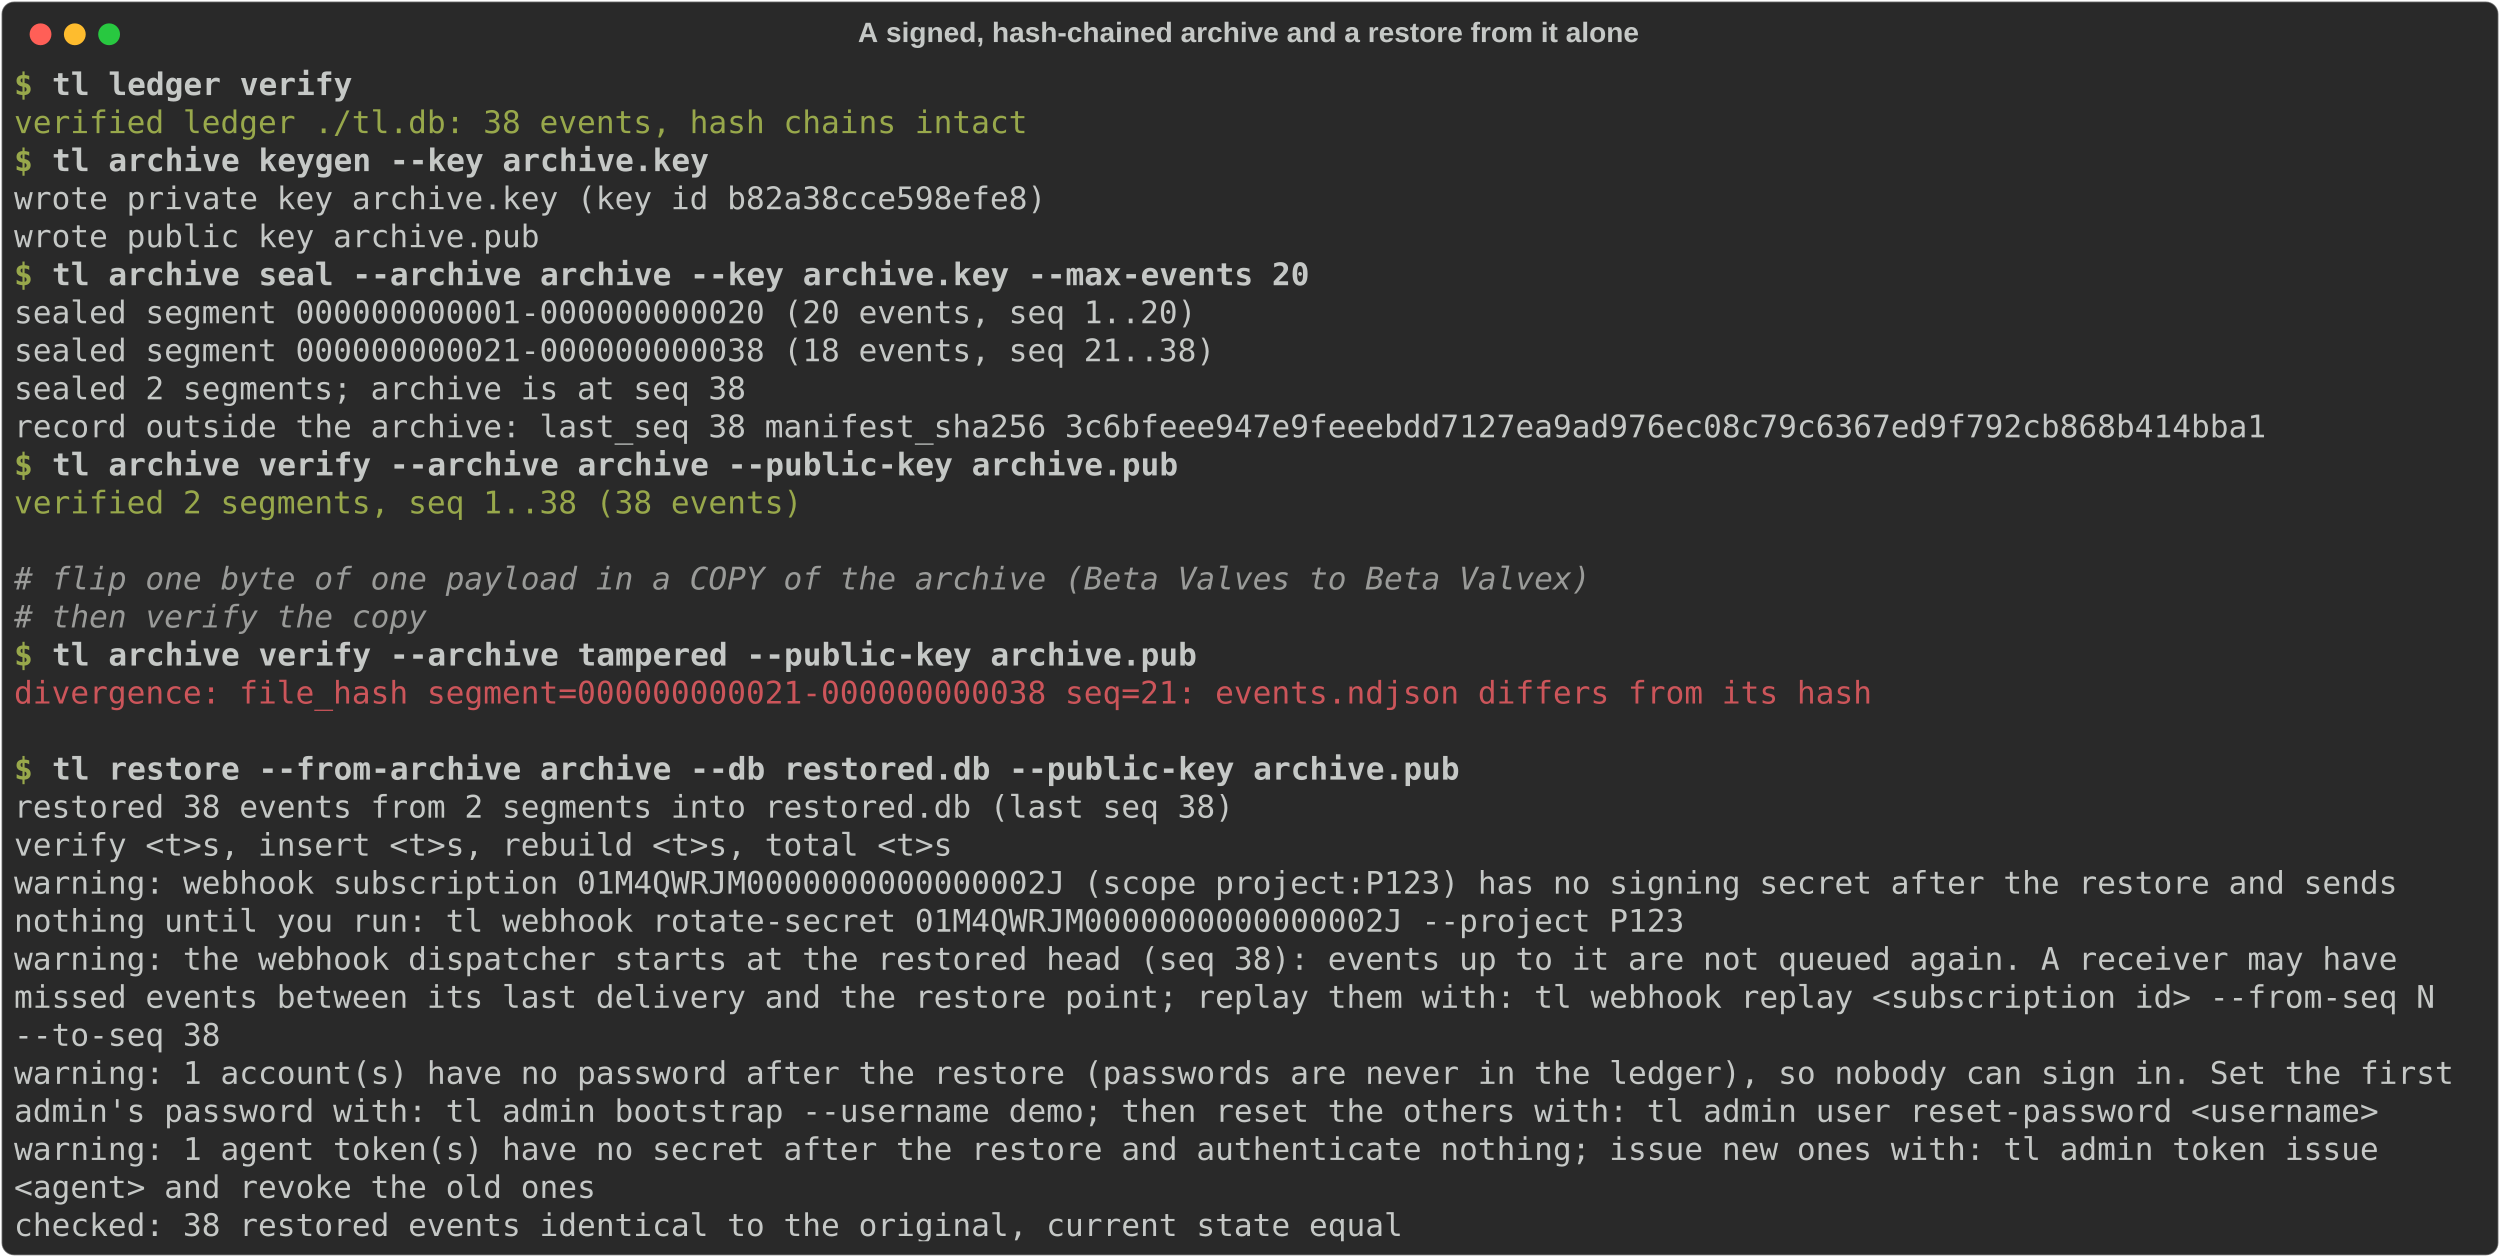
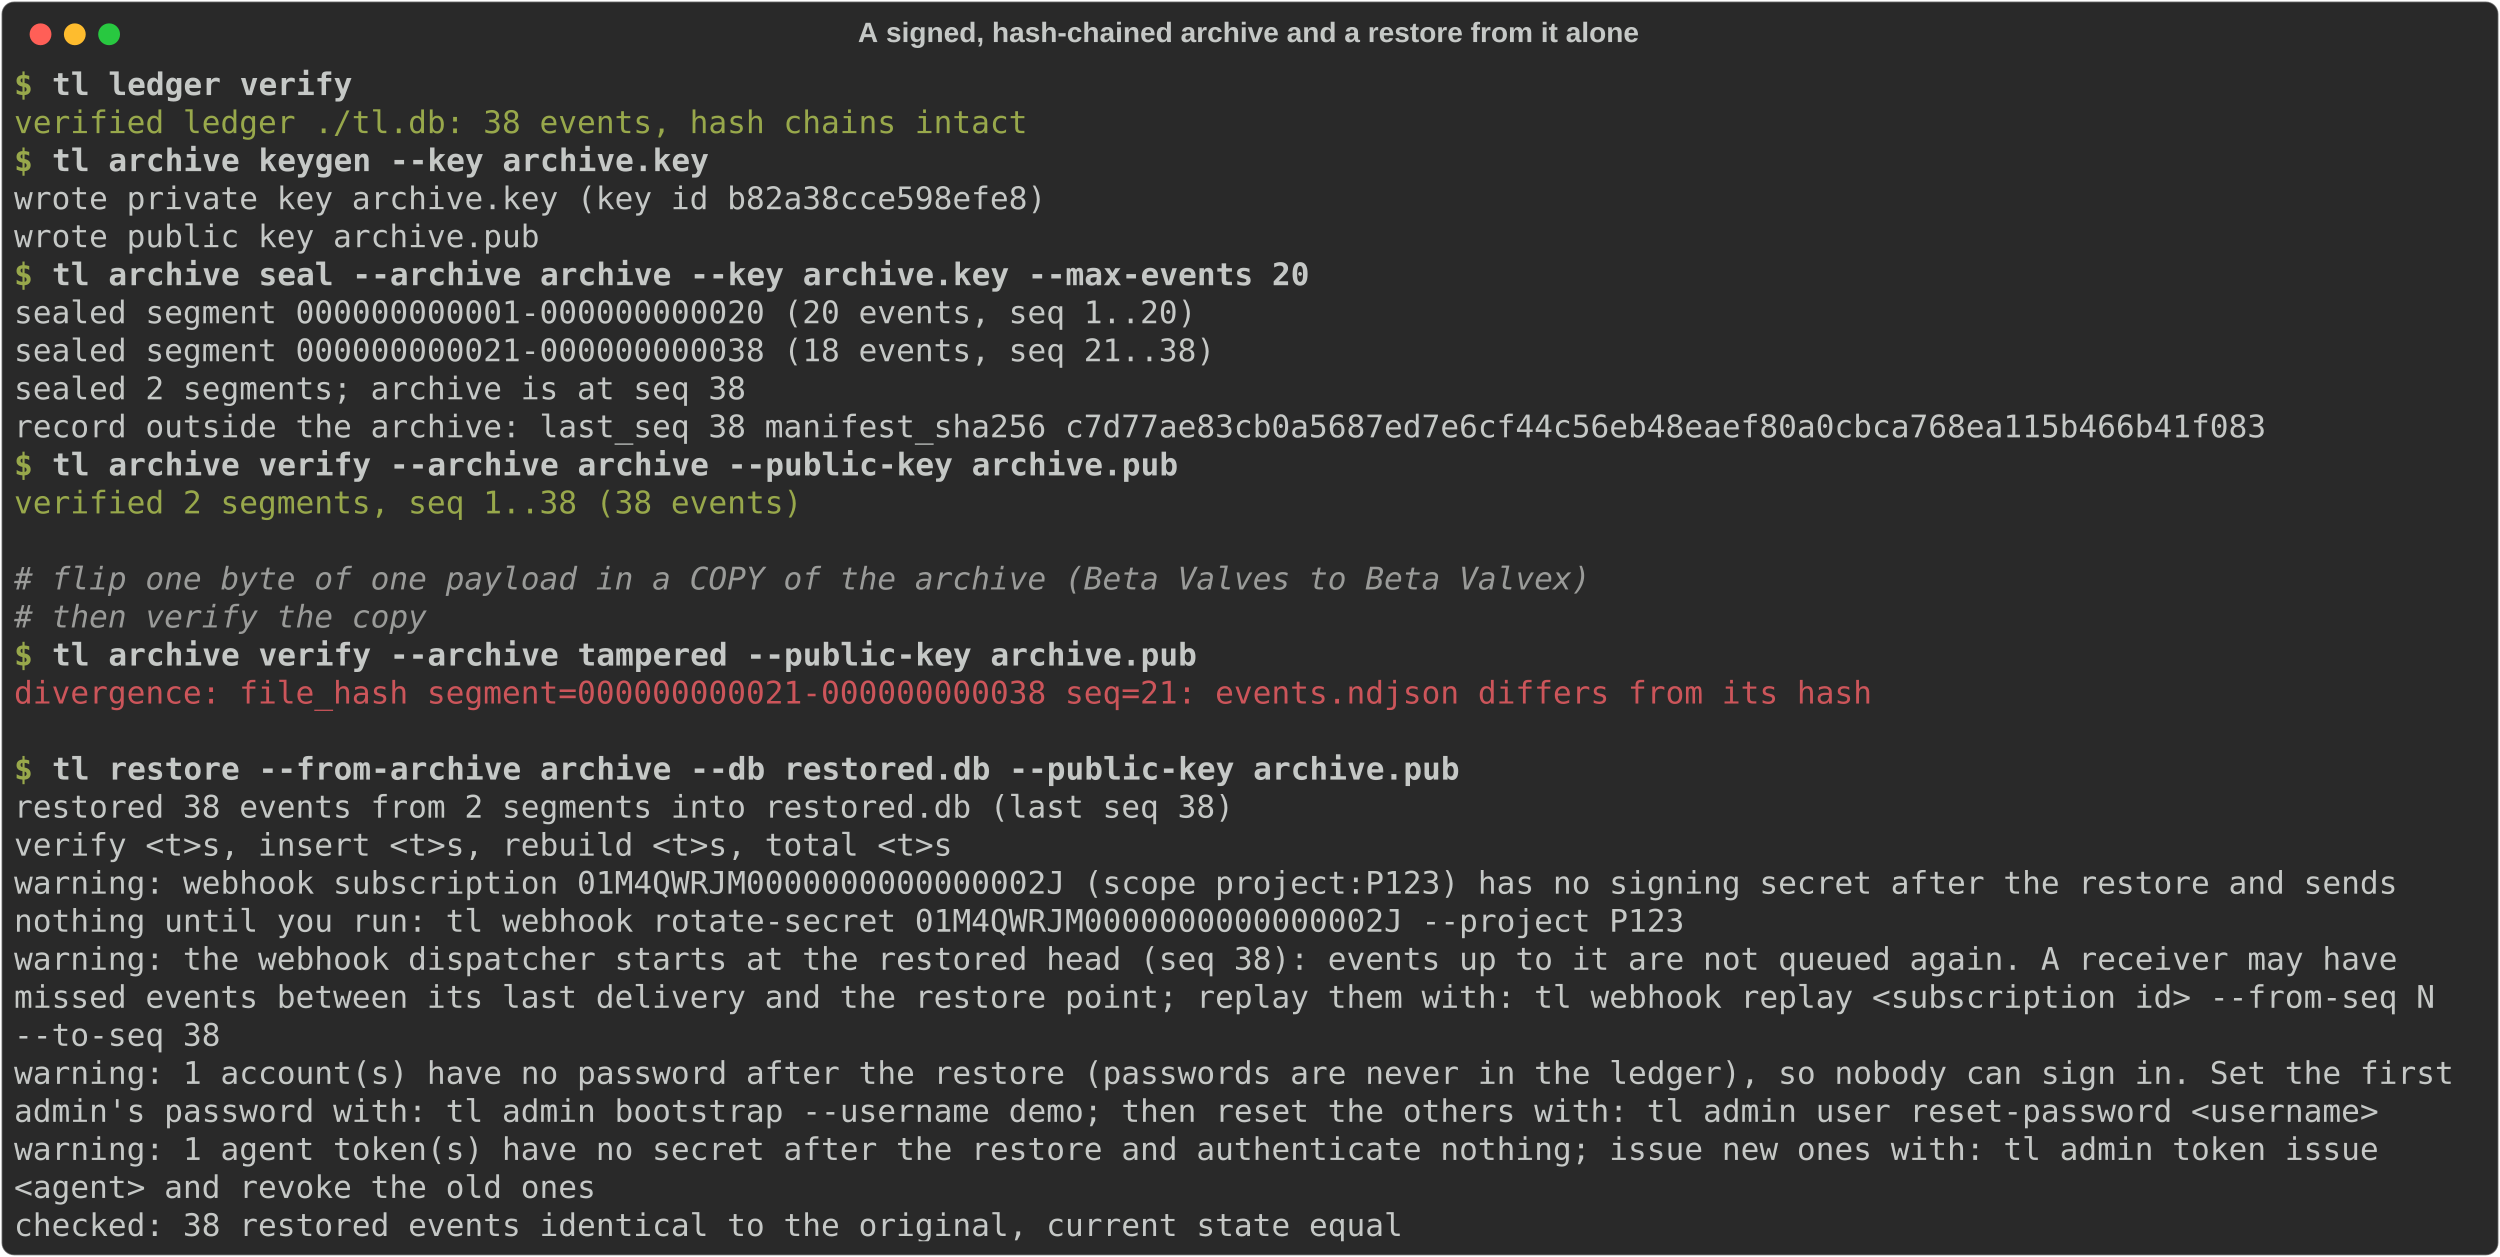
<svg xmlns="http://www.w3.org/2000/svg" class="rich-terminal" viewBox="0 0 1604 806.4">
  <style>

    
    

-     .terminal-1142882657-matrix {
+     .terminal-2572288217-matrix {
        font-family: Fira Code, monospace;
        font-size: 20px;
        line-height: 24.4px;
        font-variant-east-asian: full-width;
    }

-     .terminal-1142882657-title {
+     .terminal-2572288217-title {
        font-size: 18px;
        font-weight: bold;
        font-family: arial;
    }

-     .terminal-1142882657-r1 { fill: #98a84b;font-weight: bold }
- .terminal-1142882657-r2 { fill: #c5c8c6;font-weight: bold }
- .terminal-1142882657-r3 { fill: #c5c8c6 }
- .terminal-1142882657-r4 { fill: #98a84b }
- .terminal-1142882657-r5 { fill: #9a9b99;font-style: italic; }
- .terminal-1142882657-r6 { fill: #cc555a }
+     .terminal-2572288217-r1 { fill: #98a84b;font-weight: bold }
+ .terminal-2572288217-r2 { fill: #c5c8c6;font-weight: bold }
+ .terminal-2572288217-r3 { fill: #c5c8c6 }
+ .terminal-2572288217-r4 { fill: #98a84b }
+ .terminal-2572288217-r5 { fill: #9a9b99;font-style: italic; }
+ .terminal-2572288217-r6 { fill: #cc555a }
    </style>
  <defs>
-     <clipPath id="terminal-1142882657-clip-terminal">
+     <clipPath id="terminal-2572288217-clip-terminal">
      <rect x="0" y="0" width="1585.0" height="755.4" />
    </clipPath>
-     <clipPath id="terminal-1142882657-line-0">
+     <clipPath id="terminal-2572288217-line-0">
      <rect x="0" y="1.5" width="1586" height="24.65" />
    </clipPath>
-     <clipPath id="terminal-1142882657-line-1">
+     <clipPath id="terminal-2572288217-line-1">
      <rect x="0" y="25.9" width="1586" height="24.65" />
    </clipPath>
-     <clipPath id="terminal-1142882657-line-2">
+     <clipPath id="terminal-2572288217-line-2">
      <rect x="0" y="50.3" width="1586" height="24.65" />
    </clipPath>
-     <clipPath id="terminal-1142882657-line-3">
+     <clipPath id="terminal-2572288217-line-3">
      <rect x="0" y="74.7" width="1586" height="24.65" />
    </clipPath>
-     <clipPath id="terminal-1142882657-line-4">
+     <clipPath id="terminal-2572288217-line-4">
      <rect x="0" y="99.1" width="1586" height="24.65" />
    </clipPath>
-     <clipPath id="terminal-1142882657-line-5">
+     <clipPath id="terminal-2572288217-line-5">
      <rect x="0" y="123.5" width="1586" height="24.65" />
    </clipPath>
-     <clipPath id="terminal-1142882657-line-6">
+     <clipPath id="terminal-2572288217-line-6">
      <rect x="0" y="147.9" width="1586" height="24.65" />
    </clipPath>
-     <clipPath id="terminal-1142882657-line-7">
+     <clipPath id="terminal-2572288217-line-7">
      <rect x="0" y="172.3" width="1586" height="24.65" />
    </clipPath>
-     <clipPath id="terminal-1142882657-line-8">
+     <clipPath id="terminal-2572288217-line-8">
      <rect x="0" y="196.7" width="1586" height="24.65" />
    </clipPath>
-     <clipPath id="terminal-1142882657-line-9">
+     <clipPath id="terminal-2572288217-line-9">
      <rect x="0" y="221.1" width="1586" height="24.65" />
    </clipPath>
-     <clipPath id="terminal-1142882657-line-10">
+     <clipPath id="terminal-2572288217-line-10">
      <rect x="0" y="245.5" width="1586" height="24.65" />
    </clipPath>
-     <clipPath id="terminal-1142882657-line-11">
+     <clipPath id="terminal-2572288217-line-11">
      <rect x="0" y="269.9" width="1586" height="24.65" />
    </clipPath>
-     <clipPath id="terminal-1142882657-line-12">
+     <clipPath id="terminal-2572288217-line-12">
      <rect x="0" y="294.3" width="1586" height="24.65" />
    </clipPath>
-     <clipPath id="terminal-1142882657-line-13">
+     <clipPath id="terminal-2572288217-line-13">
      <rect x="0" y="318.7" width="1586" height="24.65" />
    </clipPath>
-     <clipPath id="terminal-1142882657-line-14">
+     <clipPath id="terminal-2572288217-line-14">
      <rect x="0" y="343.1" width="1586" height="24.65" />
    </clipPath>
-     <clipPath id="terminal-1142882657-line-15">
+     <clipPath id="terminal-2572288217-line-15">
      <rect x="0" y="367.5" width="1586" height="24.65" />
    </clipPath>
-     <clipPath id="terminal-1142882657-line-16">
+     <clipPath id="terminal-2572288217-line-16">
      <rect x="0" y="391.9" width="1586" height="24.65" />
    </clipPath>
-     <clipPath id="terminal-1142882657-line-17">
+     <clipPath id="terminal-2572288217-line-17">
      <rect x="0" y="416.3" width="1586" height="24.65" />
    </clipPath>
-     <clipPath id="terminal-1142882657-line-18">
+     <clipPath id="terminal-2572288217-line-18">
      <rect x="0" y="440.7" width="1586" height="24.65" />
    </clipPath>
-     <clipPath id="terminal-1142882657-line-19">
+     <clipPath id="terminal-2572288217-line-19">
      <rect x="0" y="465.1" width="1586" height="24.65" />
    </clipPath>
-     <clipPath id="terminal-1142882657-line-20">
+     <clipPath id="terminal-2572288217-line-20">
      <rect x="0" y="489.5" width="1586" height="24.65" />
    </clipPath>
-     <clipPath id="terminal-1142882657-line-21">
+     <clipPath id="terminal-2572288217-line-21">
      <rect x="0" y="513.9" width="1586" height="24.65" />
    </clipPath>
-     <clipPath id="terminal-1142882657-line-22">
+     <clipPath id="terminal-2572288217-line-22">
      <rect x="0" y="538.3" width="1586" height="24.65" />
    </clipPath>
-     <clipPath id="terminal-1142882657-line-23">
+     <clipPath id="terminal-2572288217-line-23">
      <rect x="0" y="562.7" width="1586" height="24.65" />
    </clipPath>
-     <clipPath id="terminal-1142882657-line-24">
+     <clipPath id="terminal-2572288217-line-24">
      <rect x="0" y="587.1" width="1586" height="24.65" />
    </clipPath>
-     <clipPath id="terminal-1142882657-line-25">
+     <clipPath id="terminal-2572288217-line-25">
      <rect x="0" y="611.5" width="1586" height="24.65" />
    </clipPath>
-     <clipPath id="terminal-1142882657-line-26">
+     <clipPath id="terminal-2572288217-line-26">
      <rect x="0" y="635.9" width="1586" height="24.65" />
    </clipPath>
-     <clipPath id="terminal-1142882657-line-27">
+     <clipPath id="terminal-2572288217-line-27">
      <rect x="0" y="660.3" width="1586" height="24.65" />
    </clipPath>
-     <clipPath id="terminal-1142882657-line-28">
+     <clipPath id="terminal-2572288217-line-28">
      <rect x="0" y="684.7" width="1586" height="24.65" />
    </clipPath>
-     <clipPath id="terminal-1142882657-line-29">
+     <clipPath id="terminal-2572288217-line-29">
      <rect x="0" y="709.1" width="1586" height="24.65" />
    </clipPath>
  </defs>
  <rect fill="#292929" stroke="rgba(255,255,255,0.35)" stroke-width="1" x="1" y="1" width="1602" height="804.4" rx="8" />
-   <text class="terminal-1142882657-title" fill="#c5c8c6" text-anchor="middle" x="801" y="27">A signed, hash-chained archive and a restore from it alone</text>
+   <text class="terminal-2572288217-title" fill="#c5c8c6" text-anchor="middle" x="801" y="27">A signed, hash-chained archive and a restore from it alone</text>
  <g transform="translate(26,22)">
    <circle cx="0" cy="0" r="7" fill="#ff5f57" />
    <circle cx="22" cy="0" r="7" fill="#febc2e" />
    <circle cx="44" cy="0" r="7" fill="#28c840" />
  </g>
-   <g transform="translate(9, 41)" clip-path="url(#terminal-1142882657-clip-terminal)">
-     <g class="terminal-1142882657-matrix">
-       <text class="terminal-1142882657-r1" x="0" y="20" textLength="24.4" clip-path="url(#terminal-1142882657-line-0)">$ </text>
-       <text class="terminal-1142882657-r2" x="24.4" y="20" textLength="195.2" clip-path="url(#terminal-1142882657-line-0)">tl ledger verify</text>
-       <text class="terminal-1142882657-r3" x="1586" y="20" textLength="12.2" clip-path="url(#terminal-1142882657-line-0)">
- </text>
-       <text class="terminal-1142882657-r4" x="0" y="44.4" textLength="658.8" clip-path="url(#terminal-1142882657-line-1)">verified ledger ./tl.db: 38 events, hash chains intact</text>
-       <text class="terminal-1142882657-r3" x="1586" y="44.4" textLength="12.2" clip-path="url(#terminal-1142882657-line-1)">
- </text>
-       <text class="terminal-1142882657-r1" x="0" y="68.8" textLength="24.4" clip-path="url(#terminal-1142882657-line-2)">$ </text>
-       <text class="terminal-1142882657-r2" x="24.4" y="68.8" textLength="427" clip-path="url(#terminal-1142882657-line-2)">tl archive keygen --key archive.key</text>
-       <text class="terminal-1142882657-r3" x="1586" y="68.8" textLength="12.2" clip-path="url(#terminal-1142882657-line-2)">
- </text>
-       <text class="terminal-1142882657-r3" x="0" y="93.2" textLength="671" clip-path="url(#terminal-1142882657-line-3)">wrote private key archive.key (key id b82a38cce598efe8)</text>
-       <text class="terminal-1142882657-r3" x="1586" y="93.2" textLength="12.2" clip-path="url(#terminal-1142882657-line-3)">
- </text>
-       <text class="terminal-1142882657-r3" x="0" y="117.6" textLength="341.6" clip-path="url(#terminal-1142882657-line-4)">wrote public key archive.pub</text>
-       <text class="terminal-1142882657-r3" x="1586" y="117.6" textLength="12.2" clip-path="url(#terminal-1142882657-line-4)">
- </text>
-       <text class="terminal-1142882657-r1" x="0" y="142" textLength="24.4" clip-path="url(#terminal-1142882657-line-5)">$ </text>
-       <text class="terminal-1142882657-r2" x="24.4" y="142" textLength="817.4" clip-path="url(#terminal-1142882657-line-5)">tl archive seal --archive archive --key archive.key --max-events 20</text>
-       <text class="terminal-1142882657-r3" x="1586" y="142" textLength="12.2" clip-path="url(#terminal-1142882657-line-5)">
- </text>
-       <text class="terminal-1142882657-r3" x="0" y="166.4" textLength="768.6" clip-path="url(#terminal-1142882657-line-6)">sealed segment 000000000001-000000000020 (20 events, seq 1..20)</text>
-       <text class="terminal-1142882657-r3" x="1586" y="166.4" textLength="12.2" clip-path="url(#terminal-1142882657-line-6)">
- </text>
-       <text class="terminal-1142882657-r3" x="0" y="190.8" textLength="780.8" clip-path="url(#terminal-1142882657-line-7)">sealed segment 000000000021-000000000038 (18 events, seq 21..38)</text>
-       <text class="terminal-1142882657-r3" x="1586" y="190.8" textLength="12.2" clip-path="url(#terminal-1142882657-line-7)">
- </text>
-       <text class="terminal-1142882657-r3" x="0" y="215.2" textLength="475.8" clip-path="url(#terminal-1142882657-line-8)">sealed 2 segments; archive is at seq 38</text>
-       <text class="terminal-1142882657-r3" x="1586" y="215.2" textLength="12.2" clip-path="url(#terminal-1142882657-line-8)">
- </text>
-       <text class="terminal-1142882657-r3" x="0" y="239.6" textLength="1464" clip-path="url(#terminal-1142882657-line-9)">record outside the archive: last_seq 38 manifest_sha256 3c6bfeee947e9feeebdd7127ea9ad976ec08c79c6367ed9f792cb868b414bba1</text>
-       <text class="terminal-1142882657-r3" x="1586" y="239.6" textLength="12.2" clip-path="url(#terminal-1142882657-line-9)">
- </text>
-       <text class="terminal-1142882657-r1" x="0" y="264" textLength="24.4" clip-path="url(#terminal-1142882657-line-10)">$ </text>
-       <text class="terminal-1142882657-r2" x="24.4" y="264" textLength="732" clip-path="url(#terminal-1142882657-line-10)">tl archive verify --archive archive --public-key archive.pub</text>
-       <text class="terminal-1142882657-r3" x="1586" y="264" textLength="12.2" clip-path="url(#terminal-1142882657-line-10)">
- </text>
-       <text class="terminal-1142882657-r4" x="0" y="288.4" textLength="512.4" clip-path="url(#terminal-1142882657-line-11)">verified 2 segments, seq 1..38 (38 events)</text>
-       <text class="terminal-1142882657-r3" x="1586" y="288.4" textLength="12.2" clip-path="url(#terminal-1142882657-line-11)">
- </text>
-       <text class="terminal-1142882657-r3" x="1586" y="312.8" textLength="12.2" clip-path="url(#terminal-1142882657-line-12)">
- </text>
-       <text class="terminal-1142882657-r5" x="0" y="337.2" textLength="1024.8" clip-path="url(#terminal-1142882657-line-13)"># flip one byte of one payload in a COPY of the archive (Beta Valves to Beta Valvex)</text>
-       <text class="terminal-1142882657-r3" x="1586" y="337.2" textLength="12.2" clip-path="url(#terminal-1142882657-line-13)">
- </text>
-       <text class="terminal-1142882657-r5" x="0" y="361.6" textLength="268.4" clip-path="url(#terminal-1142882657-line-14)"># then verify the copy</text>
-       <text class="terminal-1142882657-r3" x="1586" y="361.6" textLength="12.2" clip-path="url(#terminal-1142882657-line-14)">
- </text>
-       <text class="terminal-1142882657-r1" x="0" y="386" textLength="24.4" clip-path="url(#terminal-1142882657-line-15)">$ </text>
-       <text class="terminal-1142882657-r2" x="24.4" y="386" textLength="744.2" clip-path="url(#terminal-1142882657-line-15)">tl archive verify --archive tampered --public-key archive.pub</text>
-       <text class="terminal-1142882657-r3" x="1586" y="386" textLength="12.2" clip-path="url(#terminal-1142882657-line-15)">
- </text>
-       <text class="terminal-1142882657-r6" x="0" y="410.4" textLength="1207.8" clip-path="url(#terminal-1142882657-line-16)">divergence: file_hash segment=000000000021-000000000038 seq=21: events.ndjson differs from its hash</text>
-       <text class="terminal-1142882657-r3" x="1586" y="410.4" textLength="12.2" clip-path="url(#terminal-1142882657-line-16)">
- </text>
-       <text class="terminal-1142882657-r3" x="1586" y="434.8" textLength="12.2" clip-path="url(#terminal-1142882657-line-17)">
- </text>
-       <text class="terminal-1142882657-r1" x="0" y="459.2" textLength="24.4" clip-path="url(#terminal-1142882657-line-18)">$ </text>
-       <text class="terminal-1142882657-r2" x="24.4" y="459.2" textLength="915" clip-path="url(#terminal-1142882657-line-18)">tl restore --from-archive archive --db restored.db --public-key archive.pub</text>
-       <text class="terminal-1142882657-r3" x="1586" y="459.2" textLength="12.2" clip-path="url(#terminal-1142882657-line-18)">
- </text>
-       <text class="terminal-1142882657-r3" x="0" y="483.6" textLength="793" clip-path="url(#terminal-1142882657-line-19)">restored 38 events from 2 segments into restored.db (last seq 38)</text>
-       <text class="terminal-1142882657-r3" x="1586" y="483.6" textLength="12.2" clip-path="url(#terminal-1142882657-line-19)">
- </text>
-       <text class="terminal-1142882657-r3" x="0" y="508" textLength="610" clip-path="url(#terminal-1142882657-line-20)">verify &lt;t&gt;s, insert &lt;t&gt;s, rebuild &lt;t&gt;s, total &lt;t&gt;s</text>
-       <text class="terminal-1142882657-r3" x="1586" y="508" textLength="12.2" clip-path="url(#terminal-1142882657-line-20)">
- </text>
-       <text class="terminal-1142882657-r3" x="0" y="532.4" textLength="1561.6" clip-path="url(#terminal-1142882657-line-21)">warning: webhook subscription 01M4QWRJM0000000000000002J (scope project:P123) has no signing secret after the restore and sends </text>
-       <text class="terminal-1142882657-r3" x="1586" y="532.4" textLength="12.2" clip-path="url(#terminal-1142882657-line-21)">
- </text>
-       <text class="terminal-1142882657-r3" x="0" y="556.8" textLength="1085.8" clip-path="url(#terminal-1142882657-line-22)">nothing until you run: tl webhook rotate-secret 01M4QWRJM0000000000000002J --project P123</text>
-       <text class="terminal-1142882657-r3" x="1586" y="556.8" textLength="12.2" clip-path="url(#terminal-1142882657-line-22)">
- </text>
-       <text class="terminal-1142882657-r3" x="0" y="581.2" textLength="1561.6" clip-path="url(#terminal-1142882657-line-23)">warning: the webhook dispatcher starts at the restored head (seq 38): events up to it are not queued again. A receiver may have </text>
-       <text class="terminal-1142882657-r3" x="1586" y="581.2" textLength="12.2" clip-path="url(#terminal-1142882657-line-23)">
- </text>
-       <text class="terminal-1142882657-r3" x="0" y="605.6" textLength="1586" clip-path="url(#terminal-1142882657-line-24)">missed events between its last delivery and the restore point; replay them with: tl webhook replay &lt;subscription id&gt; --from-seq N </text>
-       <text class="terminal-1142882657-r3" x="1586" y="605.6" textLength="12.2" clip-path="url(#terminal-1142882657-line-24)">
- </text>
-       <text class="terminal-1142882657-r3" x="0" y="630" textLength="134.2" clip-path="url(#terminal-1142882657-line-25)">--to-seq 38</text>
-       <text class="terminal-1142882657-r3" x="1586" y="630" textLength="12.2" clip-path="url(#terminal-1142882657-line-25)">
- </text>
-       <text class="terminal-1142882657-r3" x="0" y="654.4" textLength="1586" clip-path="url(#terminal-1142882657-line-26)">warning: 1 account(s) have no password after the restore (passwords are never in the ledger), so nobody can sign in. Set the first</text>
-       <text class="terminal-1142882657-r3" x="1586" y="654.4" textLength="12.2" clip-path="url(#terminal-1142882657-line-26)">
- </text>
-       <text class="terminal-1142882657-r3" x="0" y="678.8" textLength="1537.2" clip-path="url(#terminal-1142882657-line-27)">admin's password with: tl admin bootstrap --username demo; then reset the others with: tl admin user reset-password &lt;username&gt;</text>
-       <text class="terminal-1142882657-r3" x="1586" y="678.8" textLength="12.2" clip-path="url(#terminal-1142882657-line-27)">
- </text>
-       <text class="terminal-1142882657-r3" x="0" y="703.2" textLength="1549.4" clip-path="url(#terminal-1142882657-line-28)">warning: 1 agent token(s) have no secret after the restore and authenticate nothing; issue new ones with: tl admin token issue </text>
-       <text class="terminal-1142882657-r3" x="1586" y="703.2" textLength="12.2" clip-path="url(#terminal-1142882657-line-28)">
- </text>
-       <text class="terminal-1142882657-r3" x="0" y="727.6" textLength="378.2" clip-path="url(#terminal-1142882657-line-29)">&lt;agent&gt; and revoke the old ones</text>
-       <text class="terminal-1142882657-r3" x="1586" y="727.6" textLength="12.2" clip-path="url(#terminal-1142882657-line-29)">
- </text>
-       <text class="terminal-1142882657-r3" x="0" y="752" textLength="902.8" clip-path="url(#terminal-1142882657-line-30)">checked: 38 restored events identical to the original, current state equal</text>
-       <text class="terminal-1142882657-r3" x="1586" y="752" textLength="12.2" clip-path="url(#terminal-1142882657-line-30)">
+   <g transform="translate(9, 41)" clip-path="url(#terminal-2572288217-clip-terminal)">
+     <g class="terminal-2572288217-matrix">
+       <text class="terminal-2572288217-r1" x="0" y="20" textLength="24.4" clip-path="url(#terminal-2572288217-line-0)">$ </text>
+       <text class="terminal-2572288217-r2" x="24.4" y="20" textLength="195.2" clip-path="url(#terminal-2572288217-line-0)">tl ledger verify</text>
+       <text class="terminal-2572288217-r3" x="1586" y="20" textLength="12.2" clip-path="url(#terminal-2572288217-line-0)">
+ </text>
+       <text class="terminal-2572288217-r4" x="0" y="44.4" textLength="658.8" clip-path="url(#terminal-2572288217-line-1)">verified ledger ./tl.db: 38 events, hash chains intact</text>
+       <text class="terminal-2572288217-r3" x="1586" y="44.4" textLength="12.2" clip-path="url(#terminal-2572288217-line-1)">
+ </text>
+       <text class="terminal-2572288217-r1" x="0" y="68.8" textLength="24.4" clip-path="url(#terminal-2572288217-line-2)">$ </text>
+       <text class="terminal-2572288217-r2" x="24.4" y="68.8" textLength="427" clip-path="url(#terminal-2572288217-line-2)">tl archive keygen --key archive.key</text>
+       <text class="terminal-2572288217-r3" x="1586" y="68.8" textLength="12.2" clip-path="url(#terminal-2572288217-line-2)">
+ </text>
+       <text class="terminal-2572288217-r3" x="0" y="93.2" textLength="671" clip-path="url(#terminal-2572288217-line-3)">wrote private key archive.key (key id b82a38cce598efe8)</text>
+       <text class="terminal-2572288217-r3" x="1586" y="93.2" textLength="12.2" clip-path="url(#terminal-2572288217-line-3)">
+ </text>
+       <text class="terminal-2572288217-r3" x="0" y="117.6" textLength="341.6" clip-path="url(#terminal-2572288217-line-4)">wrote public key archive.pub</text>
+       <text class="terminal-2572288217-r3" x="1586" y="117.6" textLength="12.2" clip-path="url(#terminal-2572288217-line-4)">
+ </text>
+       <text class="terminal-2572288217-r1" x="0" y="142" textLength="24.4" clip-path="url(#terminal-2572288217-line-5)">$ </text>
+       <text class="terminal-2572288217-r2" x="24.4" y="142" textLength="817.4" clip-path="url(#terminal-2572288217-line-5)">tl archive seal --archive archive --key archive.key --max-events 20</text>
+       <text class="terminal-2572288217-r3" x="1586" y="142" textLength="12.2" clip-path="url(#terminal-2572288217-line-5)">
+ </text>
+       <text class="terminal-2572288217-r3" x="0" y="166.4" textLength="768.6" clip-path="url(#terminal-2572288217-line-6)">sealed segment 000000000001-000000000020 (20 events, seq 1..20)</text>
+       <text class="terminal-2572288217-r3" x="1586" y="166.4" textLength="12.2" clip-path="url(#terminal-2572288217-line-6)">
+ </text>
+       <text class="terminal-2572288217-r3" x="0" y="190.8" textLength="780.8" clip-path="url(#terminal-2572288217-line-7)">sealed segment 000000000021-000000000038 (18 events, seq 21..38)</text>
+       <text class="terminal-2572288217-r3" x="1586" y="190.8" textLength="12.2" clip-path="url(#terminal-2572288217-line-7)">
+ </text>
+       <text class="terminal-2572288217-r3" x="0" y="215.2" textLength="475.8" clip-path="url(#terminal-2572288217-line-8)">sealed 2 segments; archive is at seq 38</text>
+       <text class="terminal-2572288217-r3" x="1586" y="215.2" textLength="12.2" clip-path="url(#terminal-2572288217-line-8)">
+ </text>
+       <text class="terminal-2572288217-r3" x="0" y="239.6" textLength="1464" clip-path="url(#terminal-2572288217-line-9)">record outside the archive: last_seq 38 manifest_sha256 c7d77ae83cb0a5687ed7e6cf44c56eb48eaef80a0cbca768ea115b466b41f083</text>
+       <text class="terminal-2572288217-r3" x="1586" y="239.6" textLength="12.2" clip-path="url(#terminal-2572288217-line-9)">
+ </text>
+       <text class="terminal-2572288217-r1" x="0" y="264" textLength="24.4" clip-path="url(#terminal-2572288217-line-10)">$ </text>
+       <text class="terminal-2572288217-r2" x="24.4" y="264" textLength="732" clip-path="url(#terminal-2572288217-line-10)">tl archive verify --archive archive --public-key archive.pub</text>
+       <text class="terminal-2572288217-r3" x="1586" y="264" textLength="12.2" clip-path="url(#terminal-2572288217-line-10)">
+ </text>
+       <text class="terminal-2572288217-r4" x="0" y="288.4" textLength="512.4" clip-path="url(#terminal-2572288217-line-11)">verified 2 segments, seq 1..38 (38 events)</text>
+       <text class="terminal-2572288217-r3" x="1586" y="288.4" textLength="12.2" clip-path="url(#terminal-2572288217-line-11)">
+ </text>
+       <text class="terminal-2572288217-r3" x="1586" y="312.8" textLength="12.2" clip-path="url(#terminal-2572288217-line-12)">
+ </text>
+       <text class="terminal-2572288217-r5" x="0" y="337.2" textLength="1024.8" clip-path="url(#terminal-2572288217-line-13)"># flip one byte of one payload in a COPY of the archive (Beta Valves to Beta Valvex)</text>
+       <text class="terminal-2572288217-r3" x="1586" y="337.2" textLength="12.2" clip-path="url(#terminal-2572288217-line-13)">
+ </text>
+       <text class="terminal-2572288217-r5" x="0" y="361.6" textLength="268.4" clip-path="url(#terminal-2572288217-line-14)"># then verify the copy</text>
+       <text class="terminal-2572288217-r3" x="1586" y="361.6" textLength="12.2" clip-path="url(#terminal-2572288217-line-14)">
+ </text>
+       <text class="terminal-2572288217-r1" x="0" y="386" textLength="24.4" clip-path="url(#terminal-2572288217-line-15)">$ </text>
+       <text class="terminal-2572288217-r2" x="24.4" y="386" textLength="744.2" clip-path="url(#terminal-2572288217-line-15)">tl archive verify --archive tampered --public-key archive.pub</text>
+       <text class="terminal-2572288217-r3" x="1586" y="386" textLength="12.2" clip-path="url(#terminal-2572288217-line-15)">
+ </text>
+       <text class="terminal-2572288217-r6" x="0" y="410.4" textLength="1207.8" clip-path="url(#terminal-2572288217-line-16)">divergence: file_hash segment=000000000021-000000000038 seq=21: events.ndjson differs from its hash</text>
+       <text class="terminal-2572288217-r3" x="1586" y="410.4" textLength="12.2" clip-path="url(#terminal-2572288217-line-16)">
+ </text>
+       <text class="terminal-2572288217-r3" x="1586" y="434.8" textLength="12.2" clip-path="url(#terminal-2572288217-line-17)">
+ </text>
+       <text class="terminal-2572288217-r1" x="0" y="459.2" textLength="24.4" clip-path="url(#terminal-2572288217-line-18)">$ </text>
+       <text class="terminal-2572288217-r2" x="24.4" y="459.2" textLength="915" clip-path="url(#terminal-2572288217-line-18)">tl restore --from-archive archive --db restored.db --public-key archive.pub</text>
+       <text class="terminal-2572288217-r3" x="1586" y="459.2" textLength="12.2" clip-path="url(#terminal-2572288217-line-18)">
+ </text>
+       <text class="terminal-2572288217-r3" x="0" y="483.6" textLength="793" clip-path="url(#terminal-2572288217-line-19)">restored 38 events from 2 segments into restored.db (last seq 38)</text>
+       <text class="terminal-2572288217-r3" x="1586" y="483.6" textLength="12.2" clip-path="url(#terminal-2572288217-line-19)">
+ </text>
+       <text class="terminal-2572288217-r3" x="0" y="508" textLength="610" clip-path="url(#terminal-2572288217-line-20)">verify &lt;t&gt;s, insert &lt;t&gt;s, rebuild &lt;t&gt;s, total &lt;t&gt;s</text>
+       <text class="terminal-2572288217-r3" x="1586" y="508" textLength="12.2" clip-path="url(#terminal-2572288217-line-20)">
+ </text>
+       <text class="terminal-2572288217-r3" x="0" y="532.4" textLength="1561.6" clip-path="url(#terminal-2572288217-line-21)">warning: webhook subscription 01M4QWRJM0000000000000002J (scope project:P123) has no signing secret after the restore and sends </text>
+       <text class="terminal-2572288217-r3" x="1586" y="532.4" textLength="12.2" clip-path="url(#terminal-2572288217-line-21)">
+ </text>
+       <text class="terminal-2572288217-r3" x="0" y="556.8" textLength="1085.8" clip-path="url(#terminal-2572288217-line-22)">nothing until you run: tl webhook rotate-secret 01M4QWRJM0000000000000002J --project P123</text>
+       <text class="terminal-2572288217-r3" x="1586" y="556.8" textLength="12.2" clip-path="url(#terminal-2572288217-line-22)">
+ </text>
+       <text class="terminal-2572288217-r3" x="0" y="581.2" textLength="1561.6" clip-path="url(#terminal-2572288217-line-23)">warning: the webhook dispatcher starts at the restored head (seq 38): events up to it are not queued again. A receiver may have </text>
+       <text class="terminal-2572288217-r3" x="1586" y="581.2" textLength="12.2" clip-path="url(#terminal-2572288217-line-23)">
+ </text>
+       <text class="terminal-2572288217-r3" x="0" y="605.6" textLength="1586" clip-path="url(#terminal-2572288217-line-24)">missed events between its last delivery and the restore point; replay them with: tl webhook replay &lt;subscription id&gt; --from-seq N </text>
+       <text class="terminal-2572288217-r3" x="1586" y="605.6" textLength="12.2" clip-path="url(#terminal-2572288217-line-24)">
+ </text>
+       <text class="terminal-2572288217-r3" x="0" y="630" textLength="134.2" clip-path="url(#terminal-2572288217-line-25)">--to-seq 38</text>
+       <text class="terminal-2572288217-r3" x="1586" y="630" textLength="12.2" clip-path="url(#terminal-2572288217-line-25)">
+ </text>
+       <text class="terminal-2572288217-r3" x="0" y="654.4" textLength="1586" clip-path="url(#terminal-2572288217-line-26)">warning: 1 account(s) have no password after the restore (passwords are never in the ledger), so nobody can sign in. Set the first</text>
+       <text class="terminal-2572288217-r3" x="1586" y="654.4" textLength="12.2" clip-path="url(#terminal-2572288217-line-26)">
+ </text>
+       <text class="terminal-2572288217-r3" x="0" y="678.8" textLength="1537.2" clip-path="url(#terminal-2572288217-line-27)">admin's password with: tl admin bootstrap --username demo; then reset the others with: tl admin user reset-password &lt;username&gt;</text>
+       <text class="terminal-2572288217-r3" x="1586" y="678.8" textLength="12.2" clip-path="url(#terminal-2572288217-line-27)">
+ </text>
+       <text class="terminal-2572288217-r3" x="0" y="703.2" textLength="1549.4" clip-path="url(#terminal-2572288217-line-28)">warning: 1 agent token(s) have no secret after the restore and authenticate nothing; issue new ones with: tl admin token issue </text>
+       <text class="terminal-2572288217-r3" x="1586" y="703.2" textLength="12.2" clip-path="url(#terminal-2572288217-line-28)">
+ </text>
+       <text class="terminal-2572288217-r3" x="0" y="727.6" textLength="378.2" clip-path="url(#terminal-2572288217-line-29)">&lt;agent&gt; and revoke the old ones</text>
+       <text class="terminal-2572288217-r3" x="1586" y="727.6" textLength="12.2" clip-path="url(#terminal-2572288217-line-29)">
+ </text>
+       <text class="terminal-2572288217-r3" x="0" y="752" textLength="902.8" clip-path="url(#terminal-2572288217-line-30)">checked: 38 restored events identical to the original, current state equal</text>
+       <text class="terminal-2572288217-r3" x="1586" y="752" textLength="12.2" clip-path="url(#terminal-2572288217-line-30)">
</text>
    </g>
  </g>
</svg>
